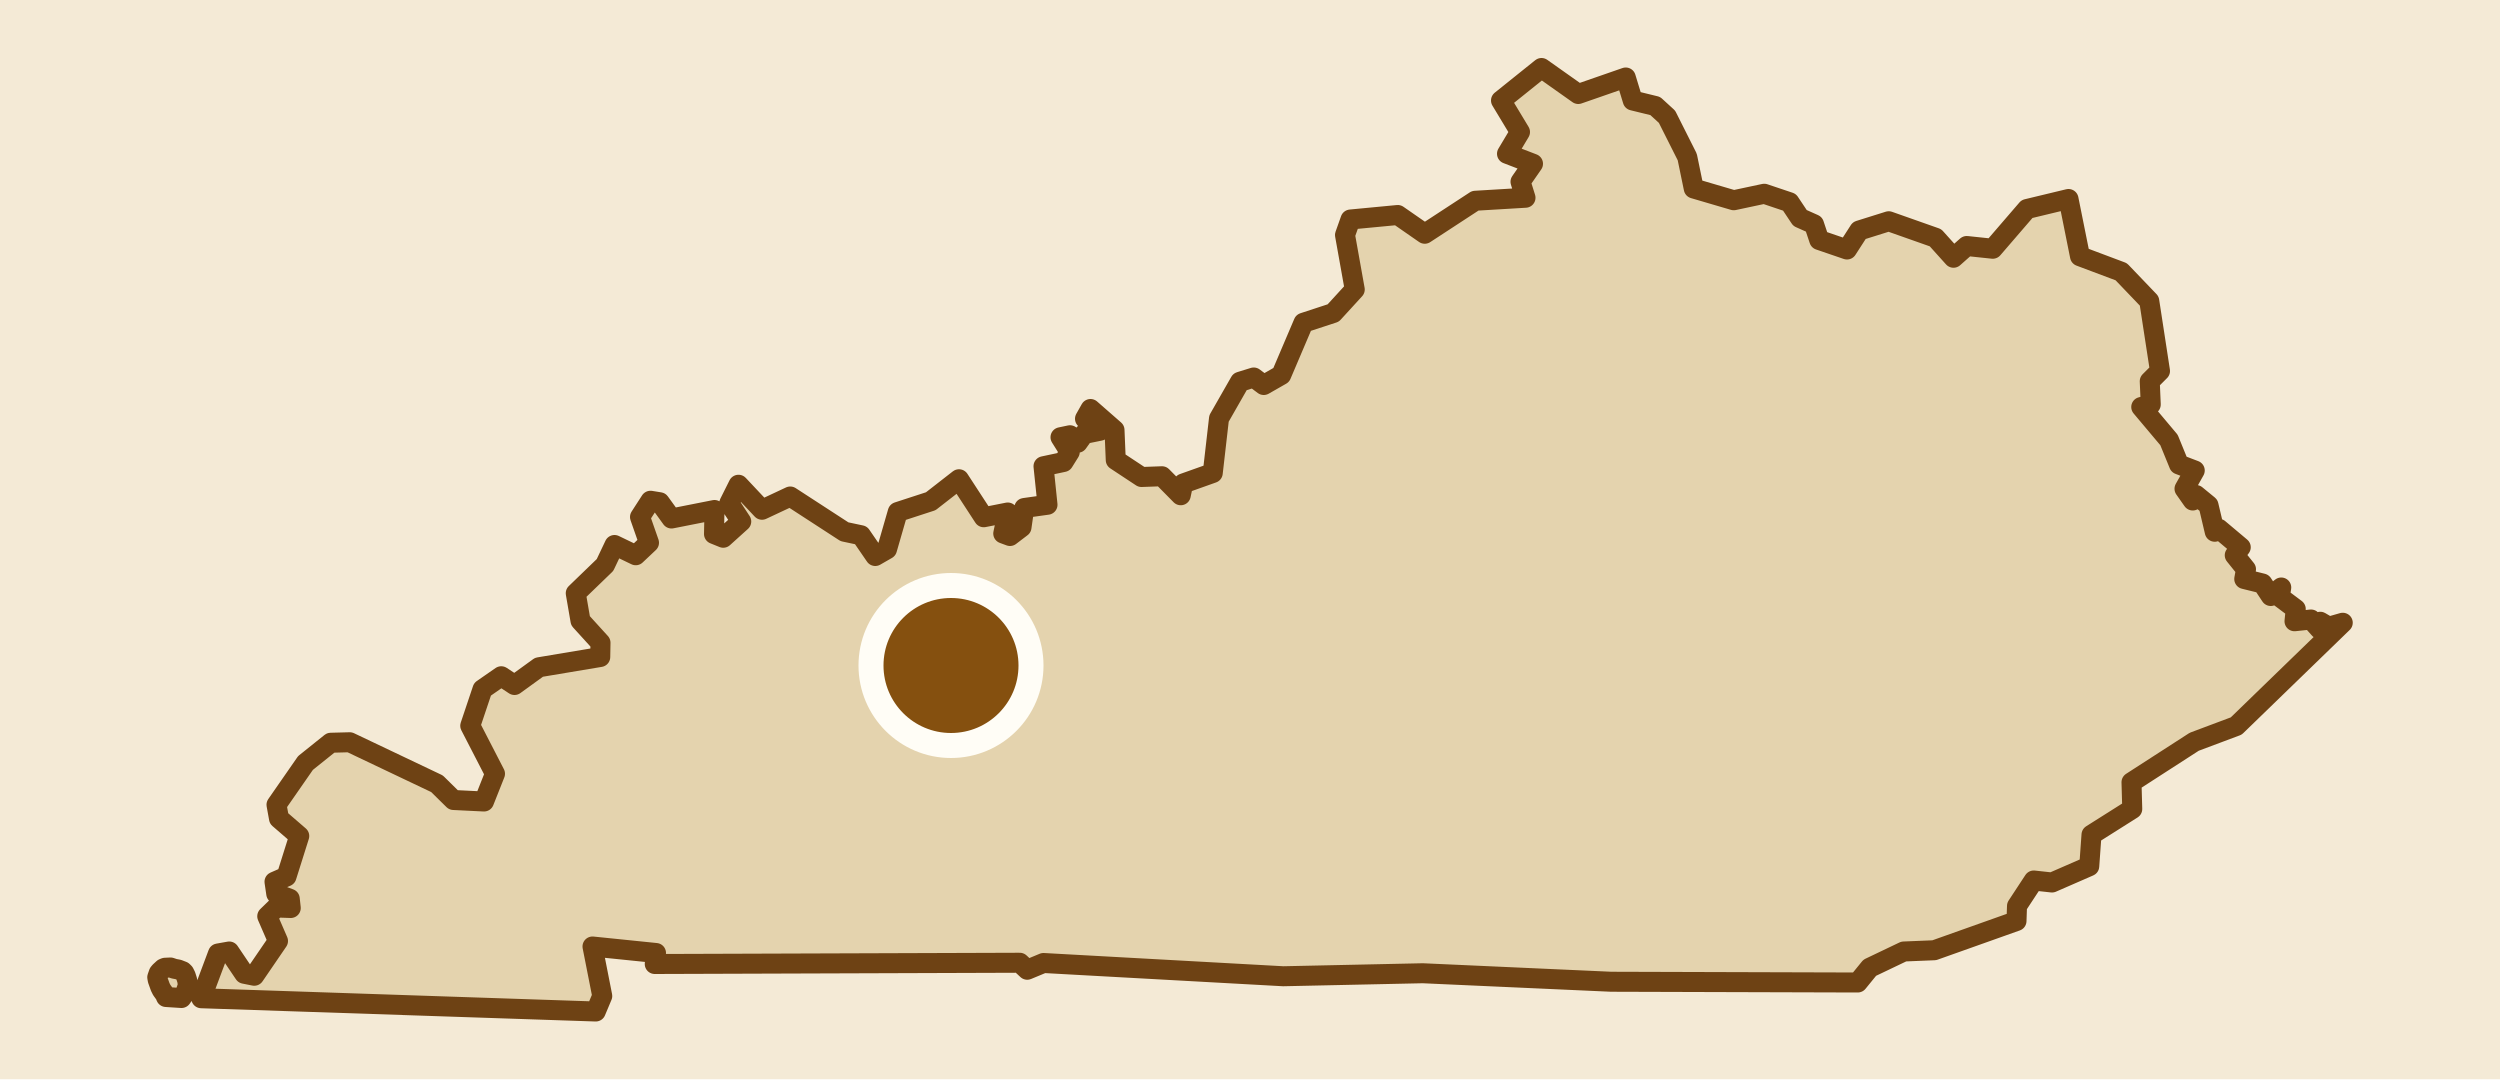
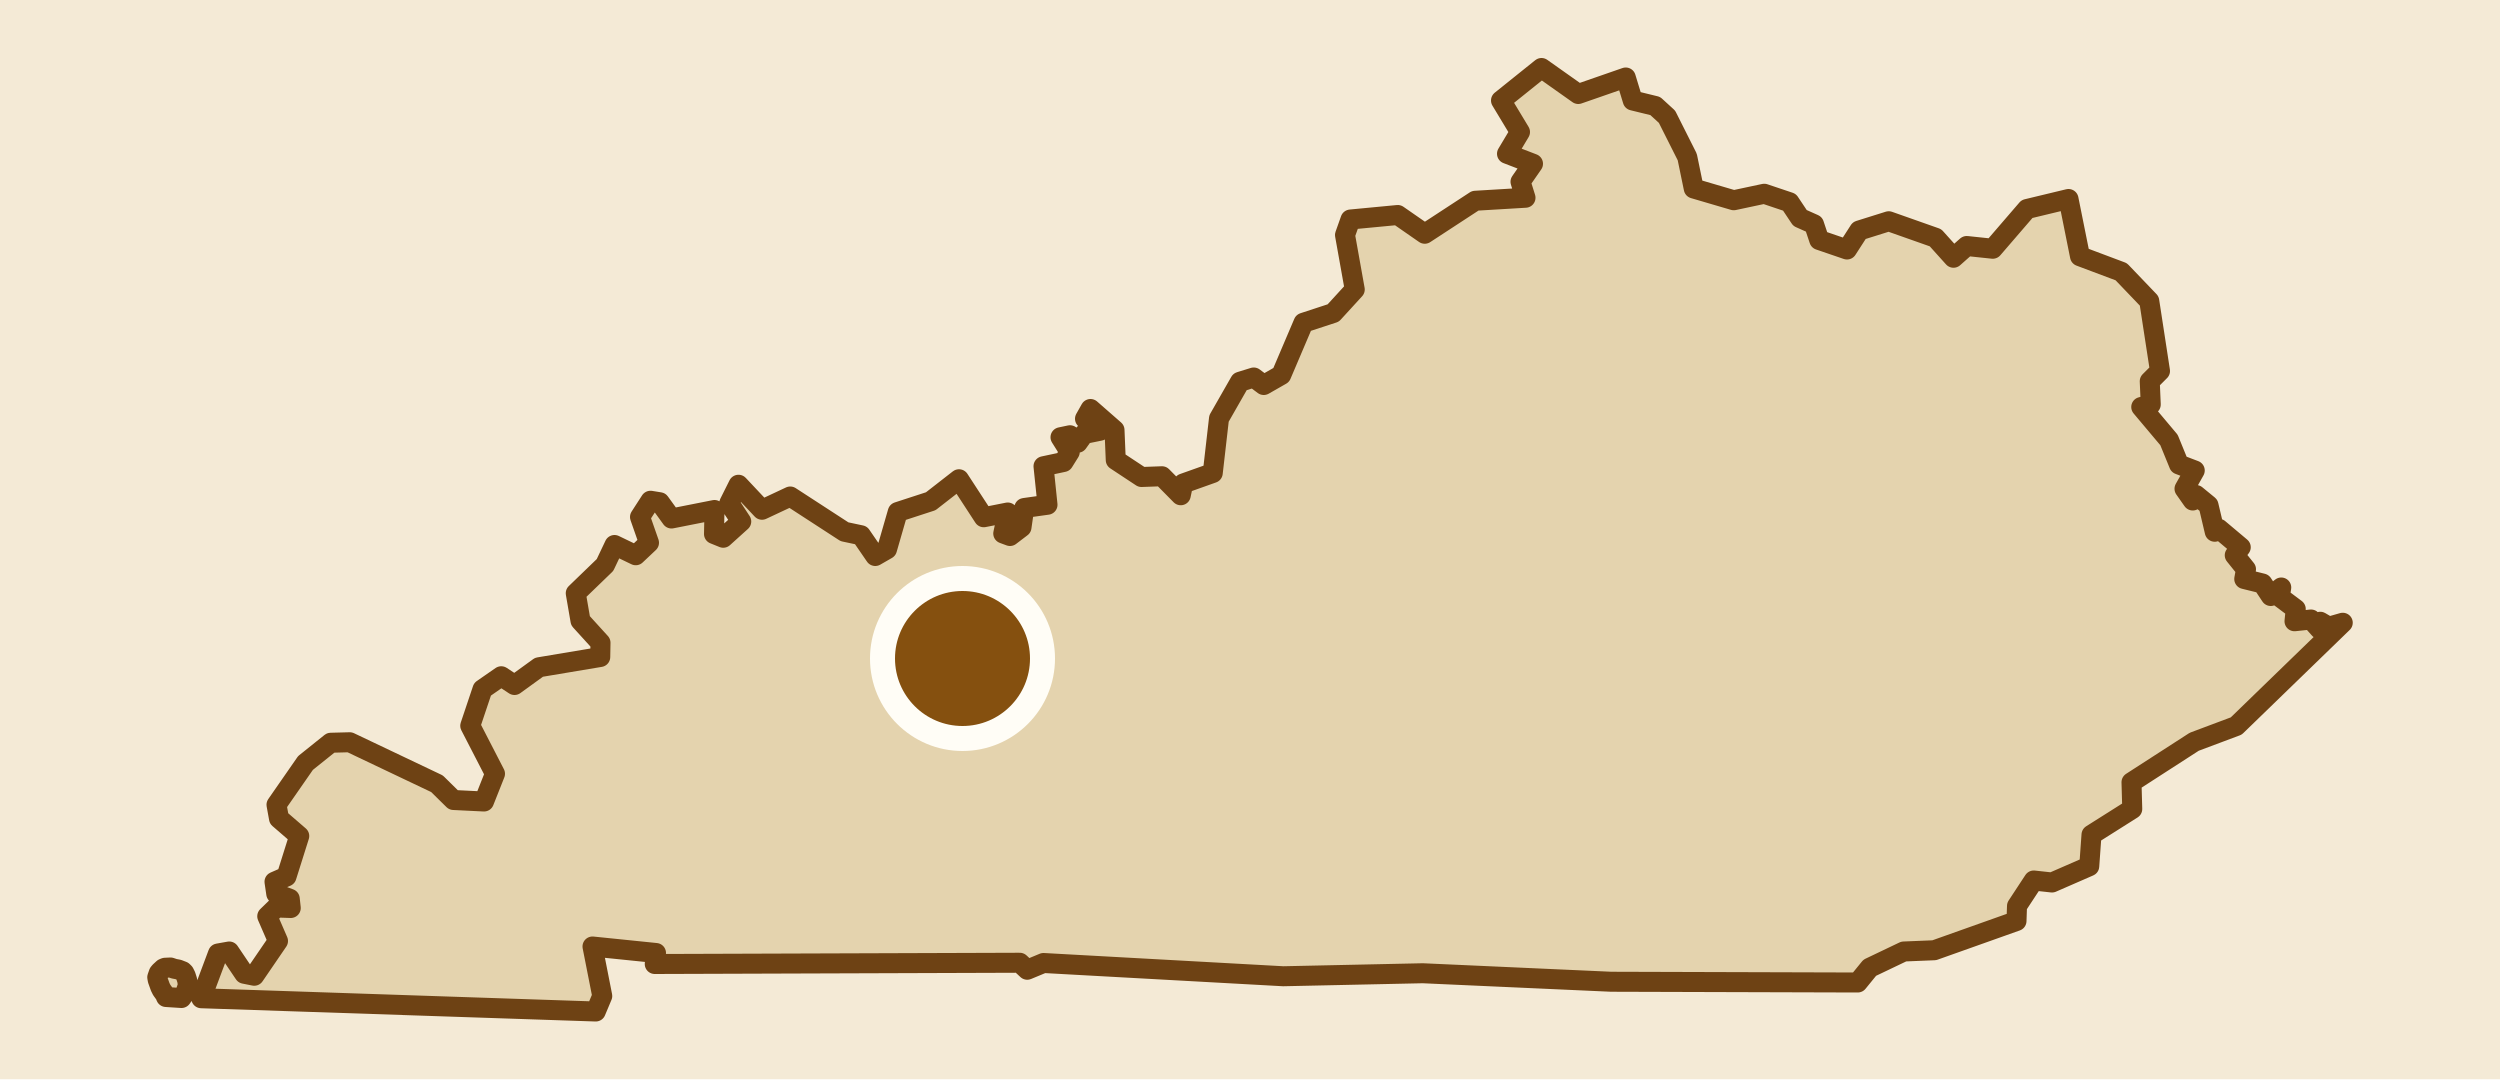
<svg xmlns="http://www.w3.org/2000/svg" viewBox="0 0 1000 431.7">
  <rect width="1000" height="431.7" fill="#f4ead6" />
  <path fill="#e4d3ae" stroke="#6e4214" stroke-width="8" stroke-linejoin="round" fill-rule="evenodd" d="M80.5 399.3L87.2 381.4L91.7 380.6L97.7 389.5L101.7 390.3L111.2 376.4L106.9 366.5L110.5 363.0L116.3 363.2L115.9 359.5L110.5 357.5L109.8 352.7L114.6 350.6L119.7 334.4L111.6 327.4L110.6 321.9L122.2 305.2L132.3 297.1L139.9 296.9L174.8 313.5L181.4 320.0L193.6 320.6L198.0 309.5L188.1 290.3L193.0 275.7L200.5 270.5L205.8 274.0L215.6 266.9L240.1 262.8L240.2 257.1L232.2 248.3L230.3 237.3L242.0 226.0L245.8 218.0L254.3 222.1L259.6 217.1L256.0 206.8L260.2 200.3L263.9 200.9L268.6 207.4L285.8 204.0L285.6 213.6L289.3 215.1L296.5 208.6L291.7 201.3L295.4 193.9L304.8 203.9L316.1 198.6L337.8 212.7L344.4 214.1L350.1 222.4L354.8 219.7L359.1 204.8L372.3 200.5L383.6 191.7L393.5 206.9L403.1 205.0L401.3 213.4L404.0 214.4L408.6 210.9L409.7 203.2L419.0 201.9L417.4 186.5L425.4 184.8L427.9 180.8L424.2 174.9L428.0 174.1L431.1 177.1L433.6 173.6L440.0 172.3L434.0 167.5L436.2 163.6L445.8 172.0L446.3 184.0L456.6 190.8L464.8 190.5L472.3 198.1L473.3 193.4L485.1 189.2L487.6 167.4L496.0 152.7L501.5 151.0L505.5 154.0L512.5 150.0L521.4 129.1L533.3 125.2L541.9 115.8L538.0 94.0L540.2 87.8L559.1 86.0L569.9 93.5L590.1 80.3L610.2 79.1L608.2 72.7L613.2 65.5L602.8 61.5L608.0 52.8L600.4 40.2L616.6 27.2L631.3 37.6L650.3 31.0L653.1 40.2L662.1 42.4L666.8 46.7L674.9 62.8L677.5 75.4L693.5 80.1L705.7 77.5L715.8 80.9L720.0 87.2L725.6 89.7L727.7 96.0L738.8 99.8L743.7 92.2L755.5 88.5L774.2 95.1L781.4 103.1L786.7 98.4L797.1 99.5L810.8 83.6L827.4 79.6L832.0 102.5L848.5 108.7L859.7 120.4L864.0 148.4L859.9 152.5L860.3 161.8L856.5 162.8L867.6 176.0L871.6 185.8L877.9 188.2L873.8 195.5L877.1 200.2L878.4 198.0L883.4 202.1L885.9 212.7L887.5 211.5L896.3 218.9L893.9 222.1L898.4 227.7L897.7 231.6L905.0 233.4L908.3 238.4L912.5 235.0L911.9 238.8L918.3 243.6L917.8 248.5L924.4 247.8L927.8 251.6L928.1 248.7L931.5 250.7L937.1 249.1L894.5 290.4L877.7 296.7L852.6 312.9L852.9 323.6L836.6 333.9L835.7 346.5L820.8 353.0L813.5 352.2L806.8 362.4L806.6 368.4L773.7 380.1L761.5 380.6L747.9 387.1L743.1 393.0L644.5 392.7L569.1 389.3L513.3 390.5L417.4 385.2L410.9 387.9L407.9 385.1L261.9 385.6L262.4 381.2L237.0 378.6L240.9 398.4L238.3 404.6L80.5 399.3ZM62.9 390.9L63.5 389.2L64.0 388.6L65.3 387.4L66.0 387.1L68.2 387.0L69.7 387.5L71.3 387.8L73.1 388.5L73.7 389.1L74.3 390.3L74.9 392.2L75.1 393.7L75.0 394.6L74.2 396.9L72.6 399.2L66.4 398.8L66.0 397.8L64.7 396.0L64.1 394.8L63.1 392.0L62.9 390.9Z" />
-   <circle cx="380.4" cy="266.2" r="32" fill="#85500f" stroke="#fffdf6" stroke-width="10" />
+   <circle cx="385.0" cy="263.4" r="32" fill="#85500f" stroke="#fffdf6" stroke-width="10" />
</svg>
